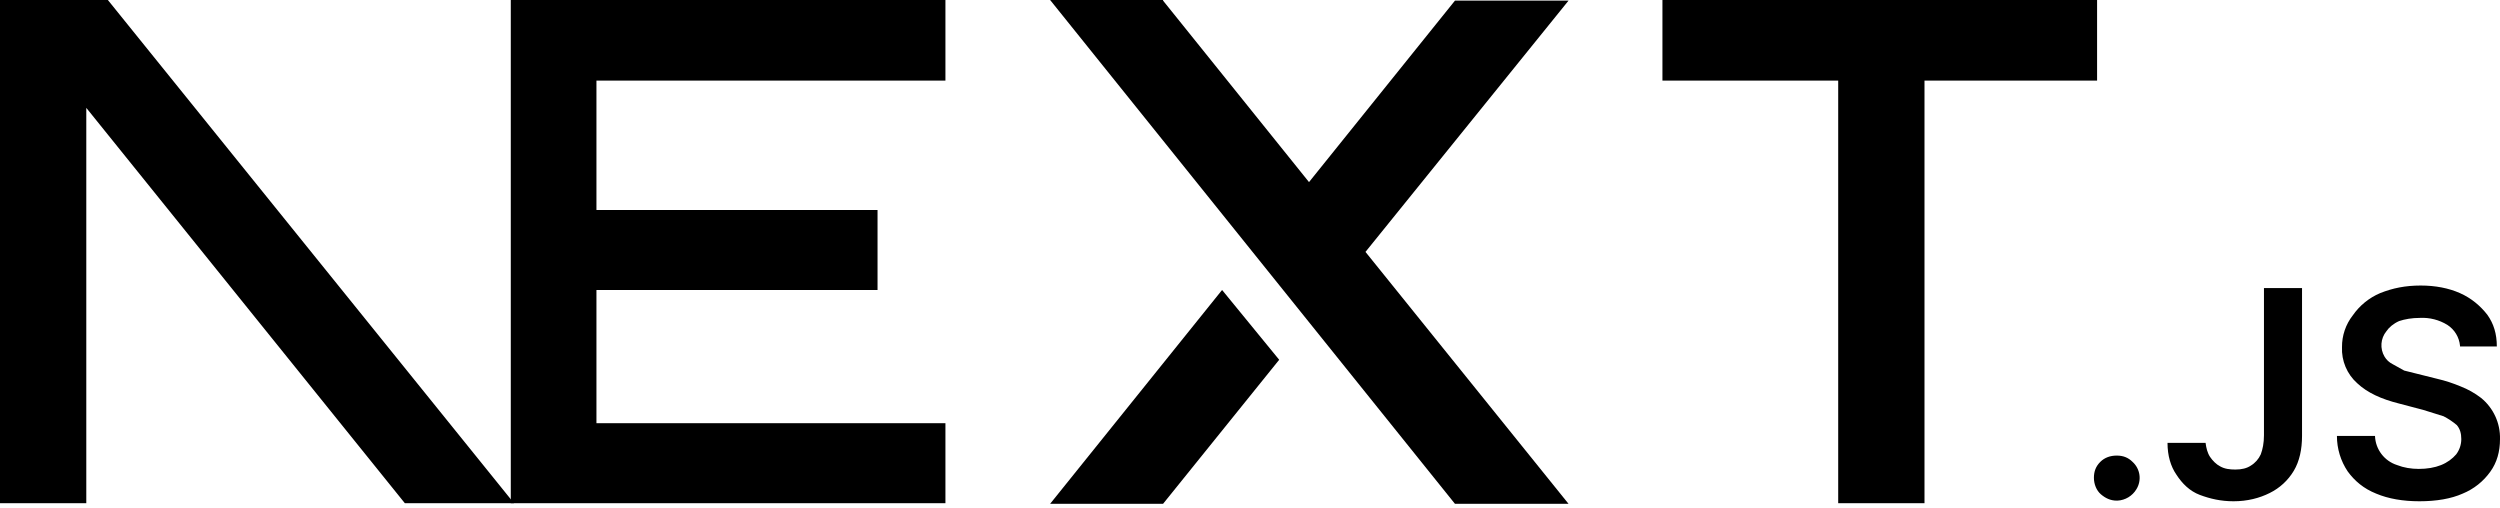
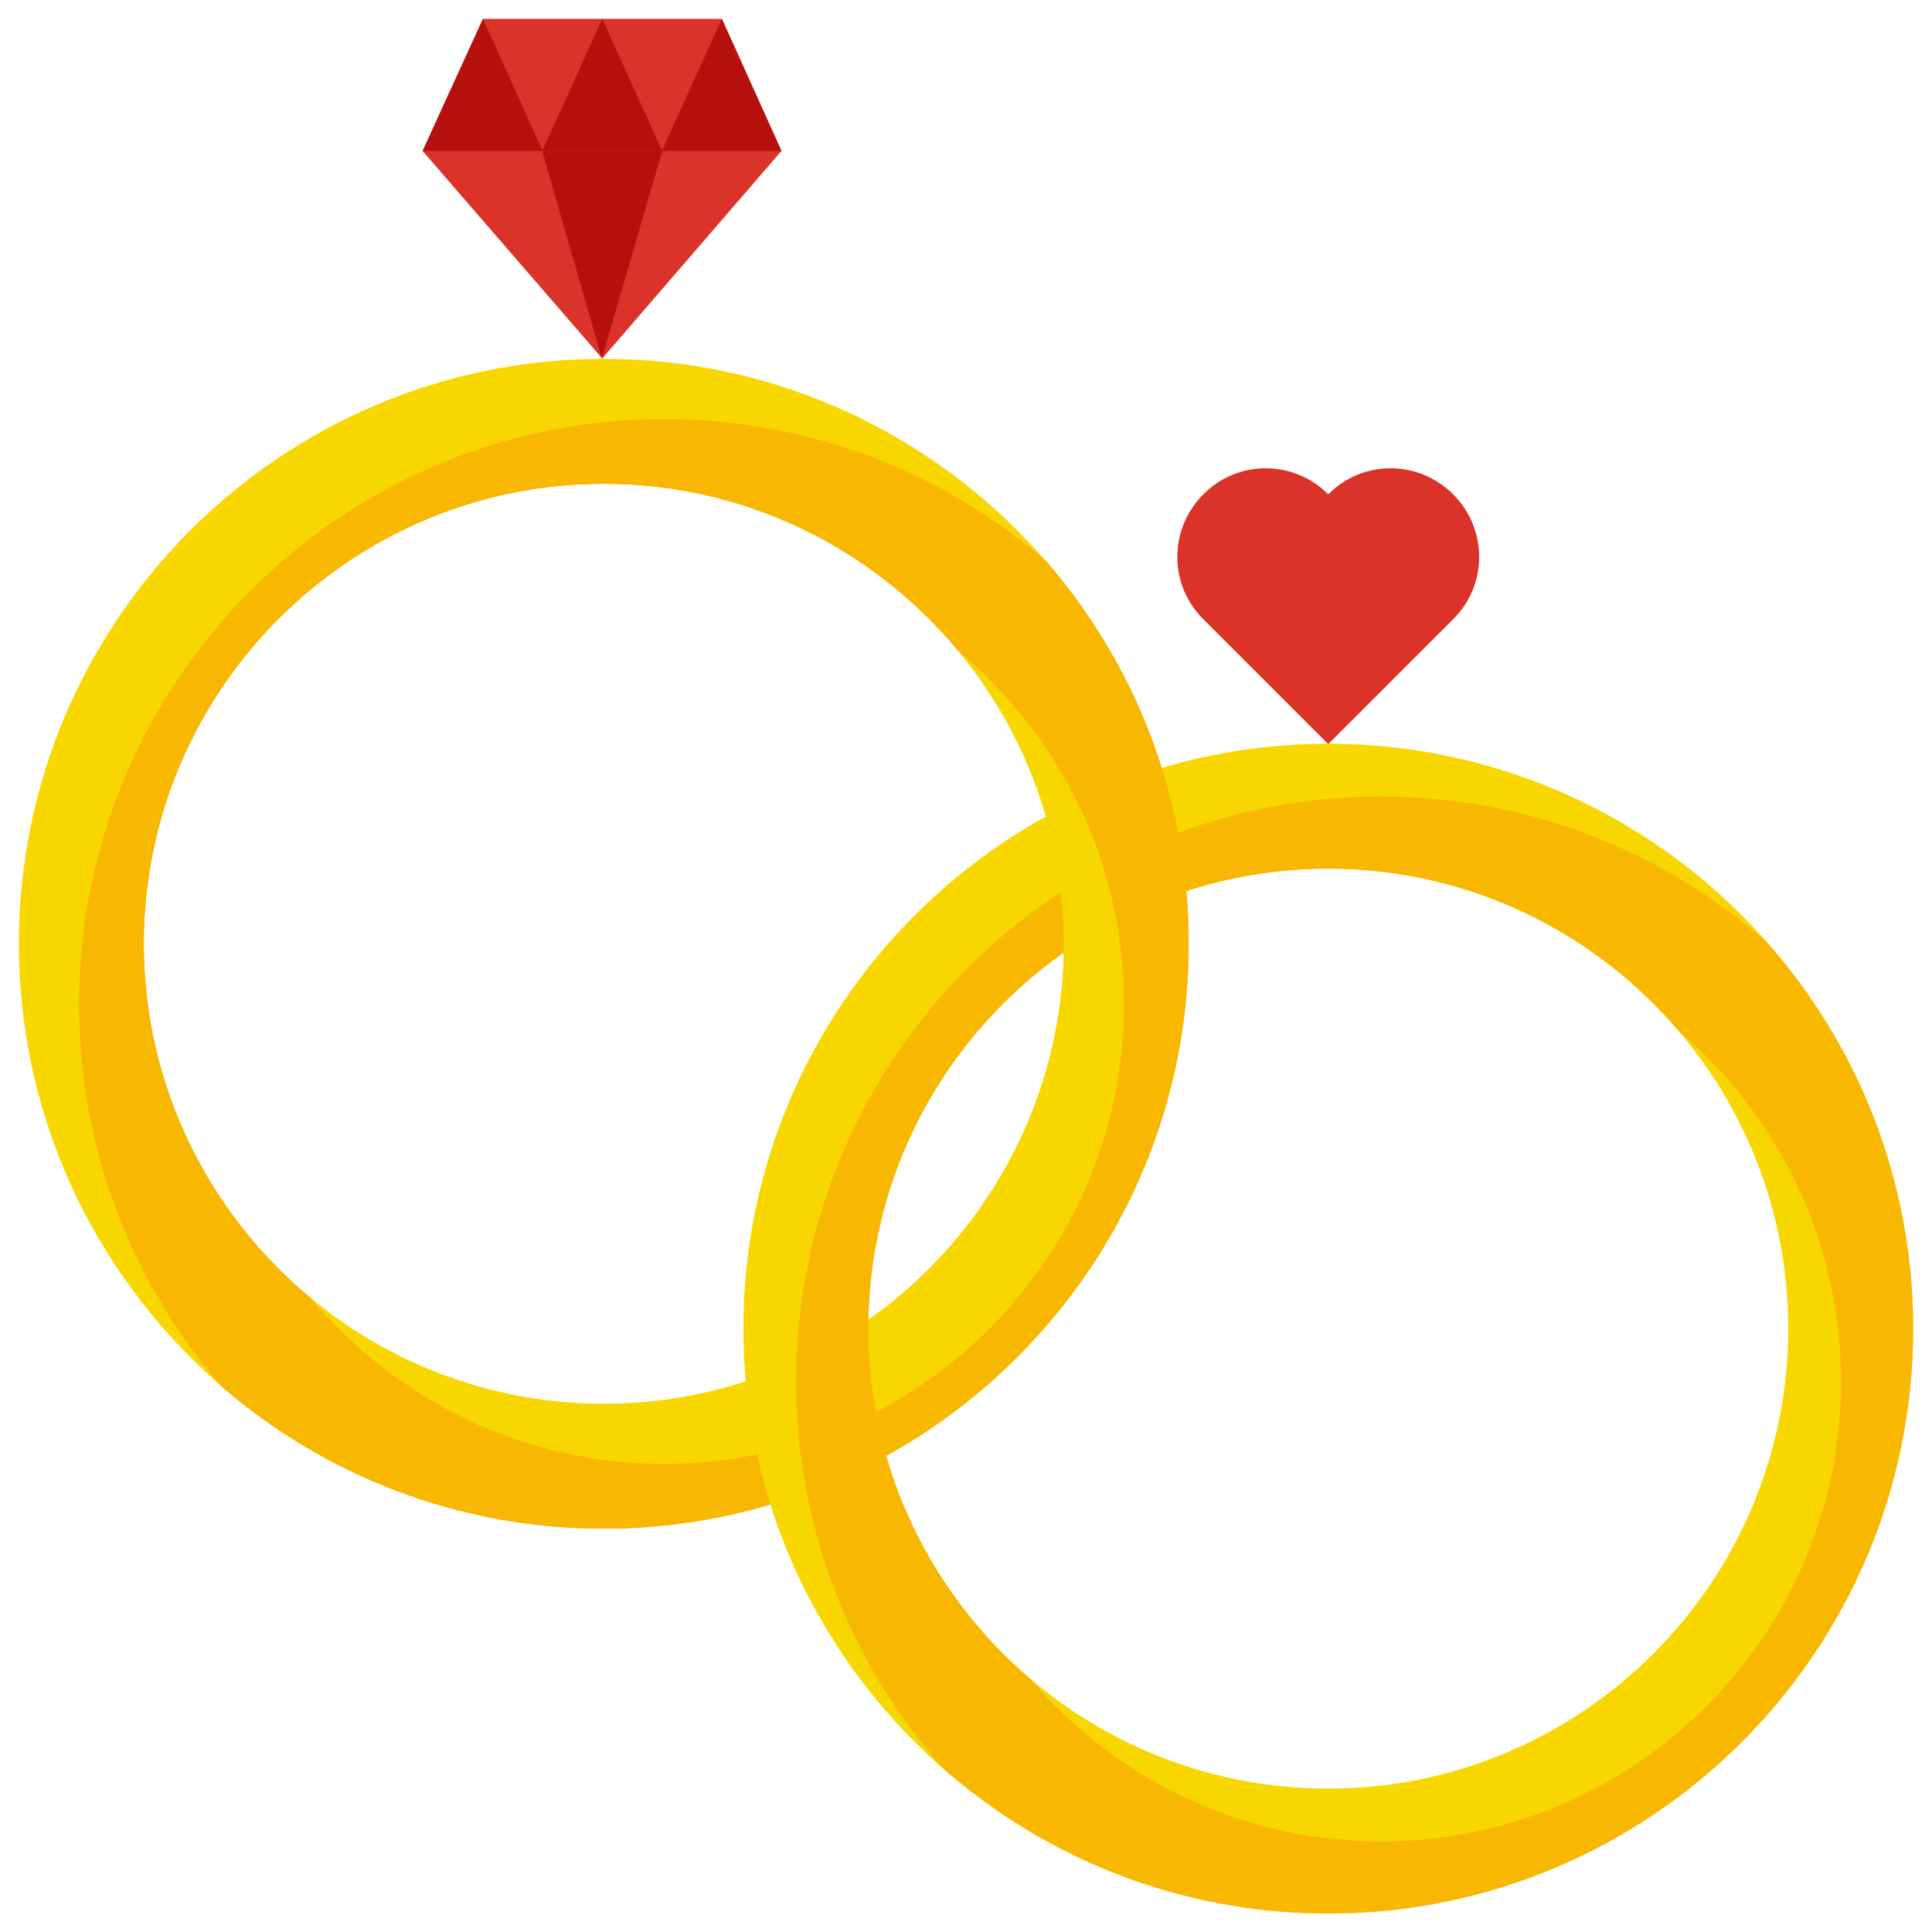
- <svg xmlns="http://www.w3.org/2000/svg" fill="none" viewBox="0 0 394 80">
-   <path fill="#000" d="M262 0h68.5v12.7h-27.2v66.6h-13.6V12.7H262V0ZM149 0v12.7H94v20.4h44.3v12.6H94v21h55v12.6H80.5V0h68.7zm34.3 0h-17.8l63.8 79.4h17.9l-32-39.7 32-39.6h-17.9l-23 28.6-23-28.6zm18.3 56.7-9-11-27.1 33.7h17.8l18.3-22.7z" />
-   <path fill="#000" d="M81 79.3 17 0H0v79.3h13.6V17l50.2 62.3H81Zm252.6-.4c-1 0-1.8-.4-2.5-1s-1.1-1.6-1.1-2.6.3-1.8 1-2.5 1.6-1 2.6-1 1.8.3 2.5 1a3.4 3.4 0 0 1 .6 4.3 3.7 3.7 0 0 1-3 1.8zm23.2-33.5h6v23.3c0 2.1-.4 4-1.3 5.5a9.1 9.1 0 0 1-3.8 3.5c-1.6.8-3.5 1.3-5.7 1.3-2 0-3.7-.4-5.3-1s-2.8-1.8-3.7-3.2c-.9-1.3-1.4-3-1.4-5h6c.1.8.3 1.6.7 2.2s1 1.2 1.6 1.5c.7.4 1.5.5 2.4.5 1 0 1.8-.2 2.4-.6a4 4 0 0 0 1.6-1.8c.3-.8.5-1.8.5-3V45.5zm30.9 9.1a4.4 4.4 0 0 0-2-3.3 7.5 7.5 0 0 0-4.3-1.1c-1.3 0-2.4.2-3.3.5-.9.4-1.6 1-2 1.6a3.5 3.5 0 0 0-.3 4c.3.5.7.9 1.3 1.2l1.8 1 2 .5 3.2.8c1.3.3 2.5.7 3.7 1.2a13 13 0 0 1 3.2 1.8 8.1 8.1 0 0 1 3 6.5c0 2-.5 3.7-1.5 5.1a10 10 0 0 1-4.4 3.5c-1.8.8-4.1 1.2-6.8 1.2-2.6 0-4.9-.4-6.8-1.2-2-.8-3.4-2-4.5-3.5a10 10 0 0 1-1.7-5.6h6a5 5 0 0 0 3.5 4.6c1 .4 2.2.6 3.4.6 1.3 0 2.5-.2 3.5-.6 1-.4 1.8-1 2.4-1.7a4 4 0 0 0 .8-2.4c0-.9-.2-1.6-.7-2.2a11 11 0 0 0-2.1-1.4l-3.2-1-3.8-1c-2.8-.7-5-1.7-6.6-3.2a7.2 7.2 0 0 1-2.4-5.7 8 8 0 0 1 1.7-5 10 10 0 0 1 4.3-3.5c2-.8 4-1.2 6.4-1.2 2.3 0 4.4.4 6.2 1.2 1.8.8 3.2 2 4.3 3.4 1 1.4 1.5 3 1.5 5h-5.8z" />
+ <svg xmlns="http://www.w3.org/2000/svg" enable-background="new 0 0 512 512" viewBox="0 0 512 512">
+   <path fill="#f8d700" d="M160,405.1c-85.5,0-155-69.5-155-155s69.5-155,155-155s155,69.5,155,155     S245.5,405.1,160,405.1z M160,128.2c-67.2,0-121.9,54.7-121.9,121.9S92.8,372,160,372s121.9-54.7,121.9-121.9     S227.2,128.2,160,128.2z" />
+   <path fill="#f8b700" d="M176,111.1c-85.5,0-155,69.5-155,155c0,38.7,14.2,74.1,37.7,101.3    c27.2,23.5,62.6,37.7,101.3,37.7c85.5,0,155-69.5,155-155c0-38.7-14.2-74.1-37.7-101.3C250.1,125.3,214.7,111.1,176,111.1z     M176,388c-37.7,0-71.4-17.2-93.8-44.1c-26.9-22.4-44.1-56.1-44.1-93.8c0-67.2,54.7-121.9,121.9-121.9c37.7,0,71.4,17.2,93.8,44.1    c26.9,22.4,44.1,56.1,44.1,93.8C297.9,333.3,243.2,388,176,388z" />
+   <path fill="#f8b700" d="M176,111.1c-85.5,0-155,69.5-155,155c0,38.7,14.2,74.1,37.7,101.3    c27.2,23.5,62.6,37.7,101.3,37.7c85.5,0,155-69.5,155-155c0-38.7-14.2-74.1-37.7-101.3C250.1,125.3,214.7,111.1,176,111.1z     M176,388c-37.7,0-71.4-17.2-93.8-44.1c-26.9-22.4-44.1-56.1-44.1-93.8c0-67.2,54.7-121.9,121.9-121.9c37.7,0,71.4,17.2,93.8,44.1    c26.9,22.4,44.1,56.1,44.1,93.8C297.9,333.3,243.2,388,176,388z" />
+   <path fill="#f8d700" d="M352,507.1c-85.5,0-155-69.5-155-155s69.5-155,155-155s155,69.5,155,155     S437.5,507.1,352,507.1z M352,230.2c-67.2,0-121.9,54.7-121.9,121.9S284.8,474,352,474s121.9-54.7,121.9-121.9     S419.2,230.2,352,230.2z" />
+   <path fill="#f8b700" d="M366,211.1c-85.5,0-155,69.5-155,155c0,39.2,14.6,75,38.7,102.3    c27.3,24.1,63.1,38.7,102.3,38.7c85.5,0,155-69.5,155-155c0-39.2-14.6-75-38.7-102.3C441,225.7,405.2,211.1,366,211.1z M366,488    c-37.2,0-70.5-16.7-92.9-43c-26.3-22.4-43-55.7-43-92.9c0-67.2,54.7-121.9,121.9-121.9c37.2,0,70.5,16.7,92.9,43    c26.3,22.4,43,55.7,43,92.9C487.9,433.3,433.2,488,366,488z" />
+   <path fill="#db332a" d="M385.1,131L385.1,131c-9.2-9.2-24-9.2-33.1,0c-9.2-9.2-24-9.2-33.1,0    c-9.2,9.2-9.2,24,0,33.1l33.1,33.1l33.1-33.1C394.3,155,394.3,140.2,385.1,131z" />
+   <polygon fill="#db332a" points="191.3 5 207.1 40 159.6 95 112 40 128 5" />
+   <polygon fill="#b5100b" points="143.8 40 128 5 112 40" />
+   <polygon fill="#b5100b" points="207.1 40 191.3 5 175.4 40" />
+   <polygon fill="#b5100b" points="175.5 40 159.6 5 143.7 40" />
+   <polygon fill="#b5100b" points="143.7 40 159.5 95 175.5 40" />
+   <path fill="#f8d700" d="M281.9,250.1c0,0.8,0,1.6,0,2.3c9.9-7,20.8-12.5,32.5-16.3c-1-11.3-3.2-22.2-6.5-32.6     c-10.8,3.2-21,7.5-30.7,12.9C280.2,227.1,281.9,238.4,281.9,250.1z" />
+   <path fill="#f8b700" d="M295.9,243.9c5.9-3.1,12.1-5.7,18.5-7.8c-1-11.3-3.2-22.2-6.5-32.6     c-7.8,2.3-15.3,5.2-22.5,8.7C290.2,222.1,293.8,232.7,295.9,243.9z" />
</svg>
